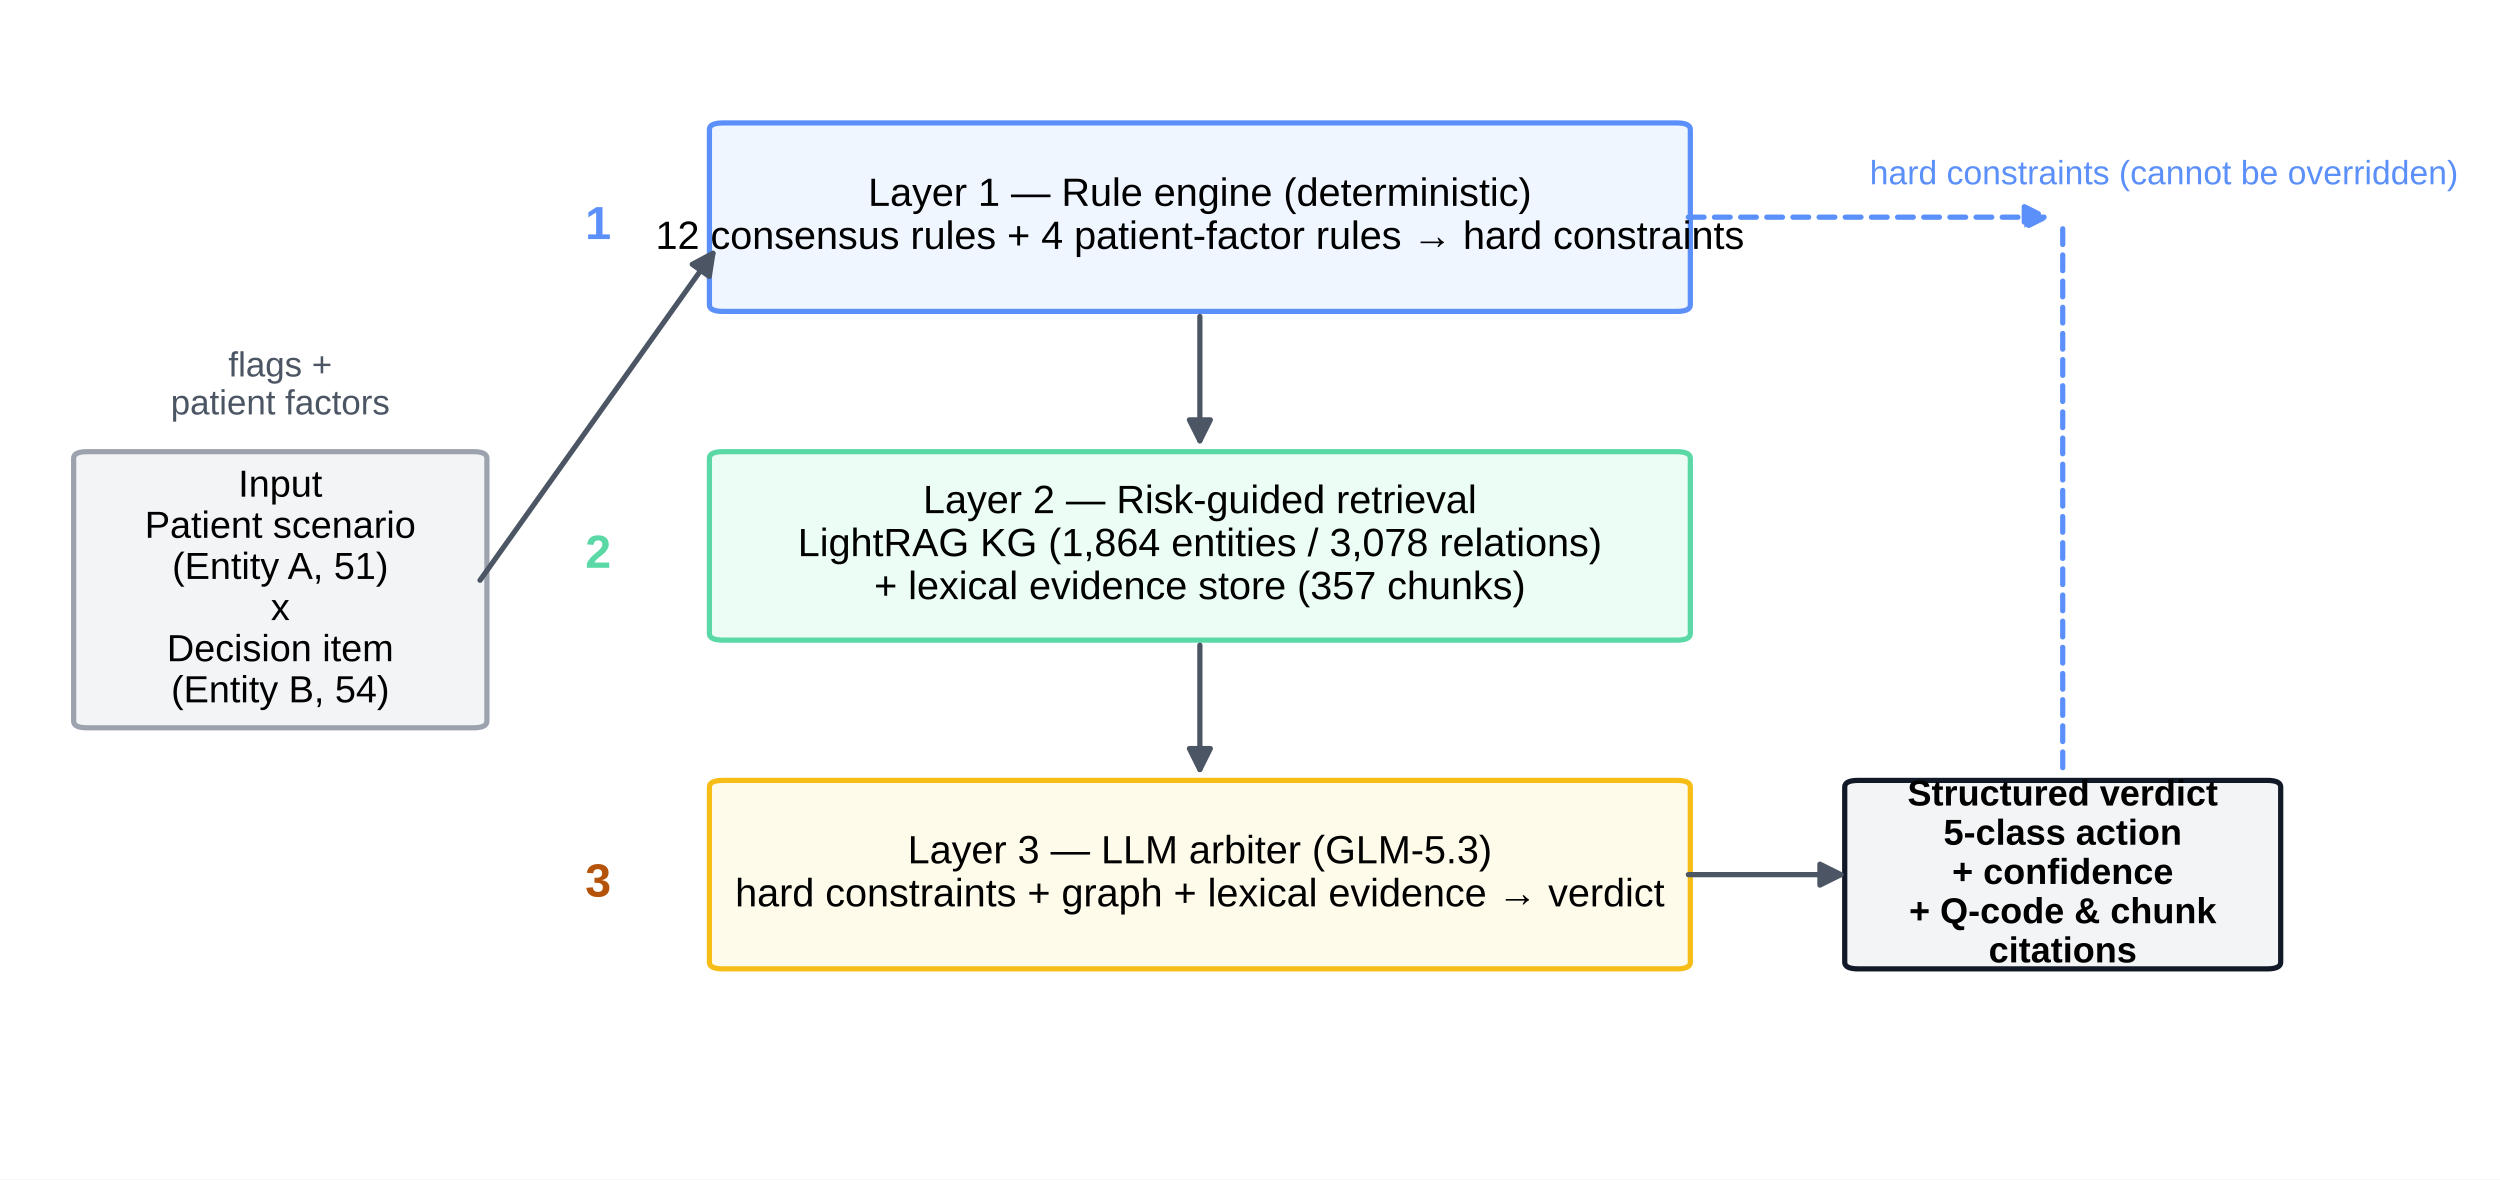
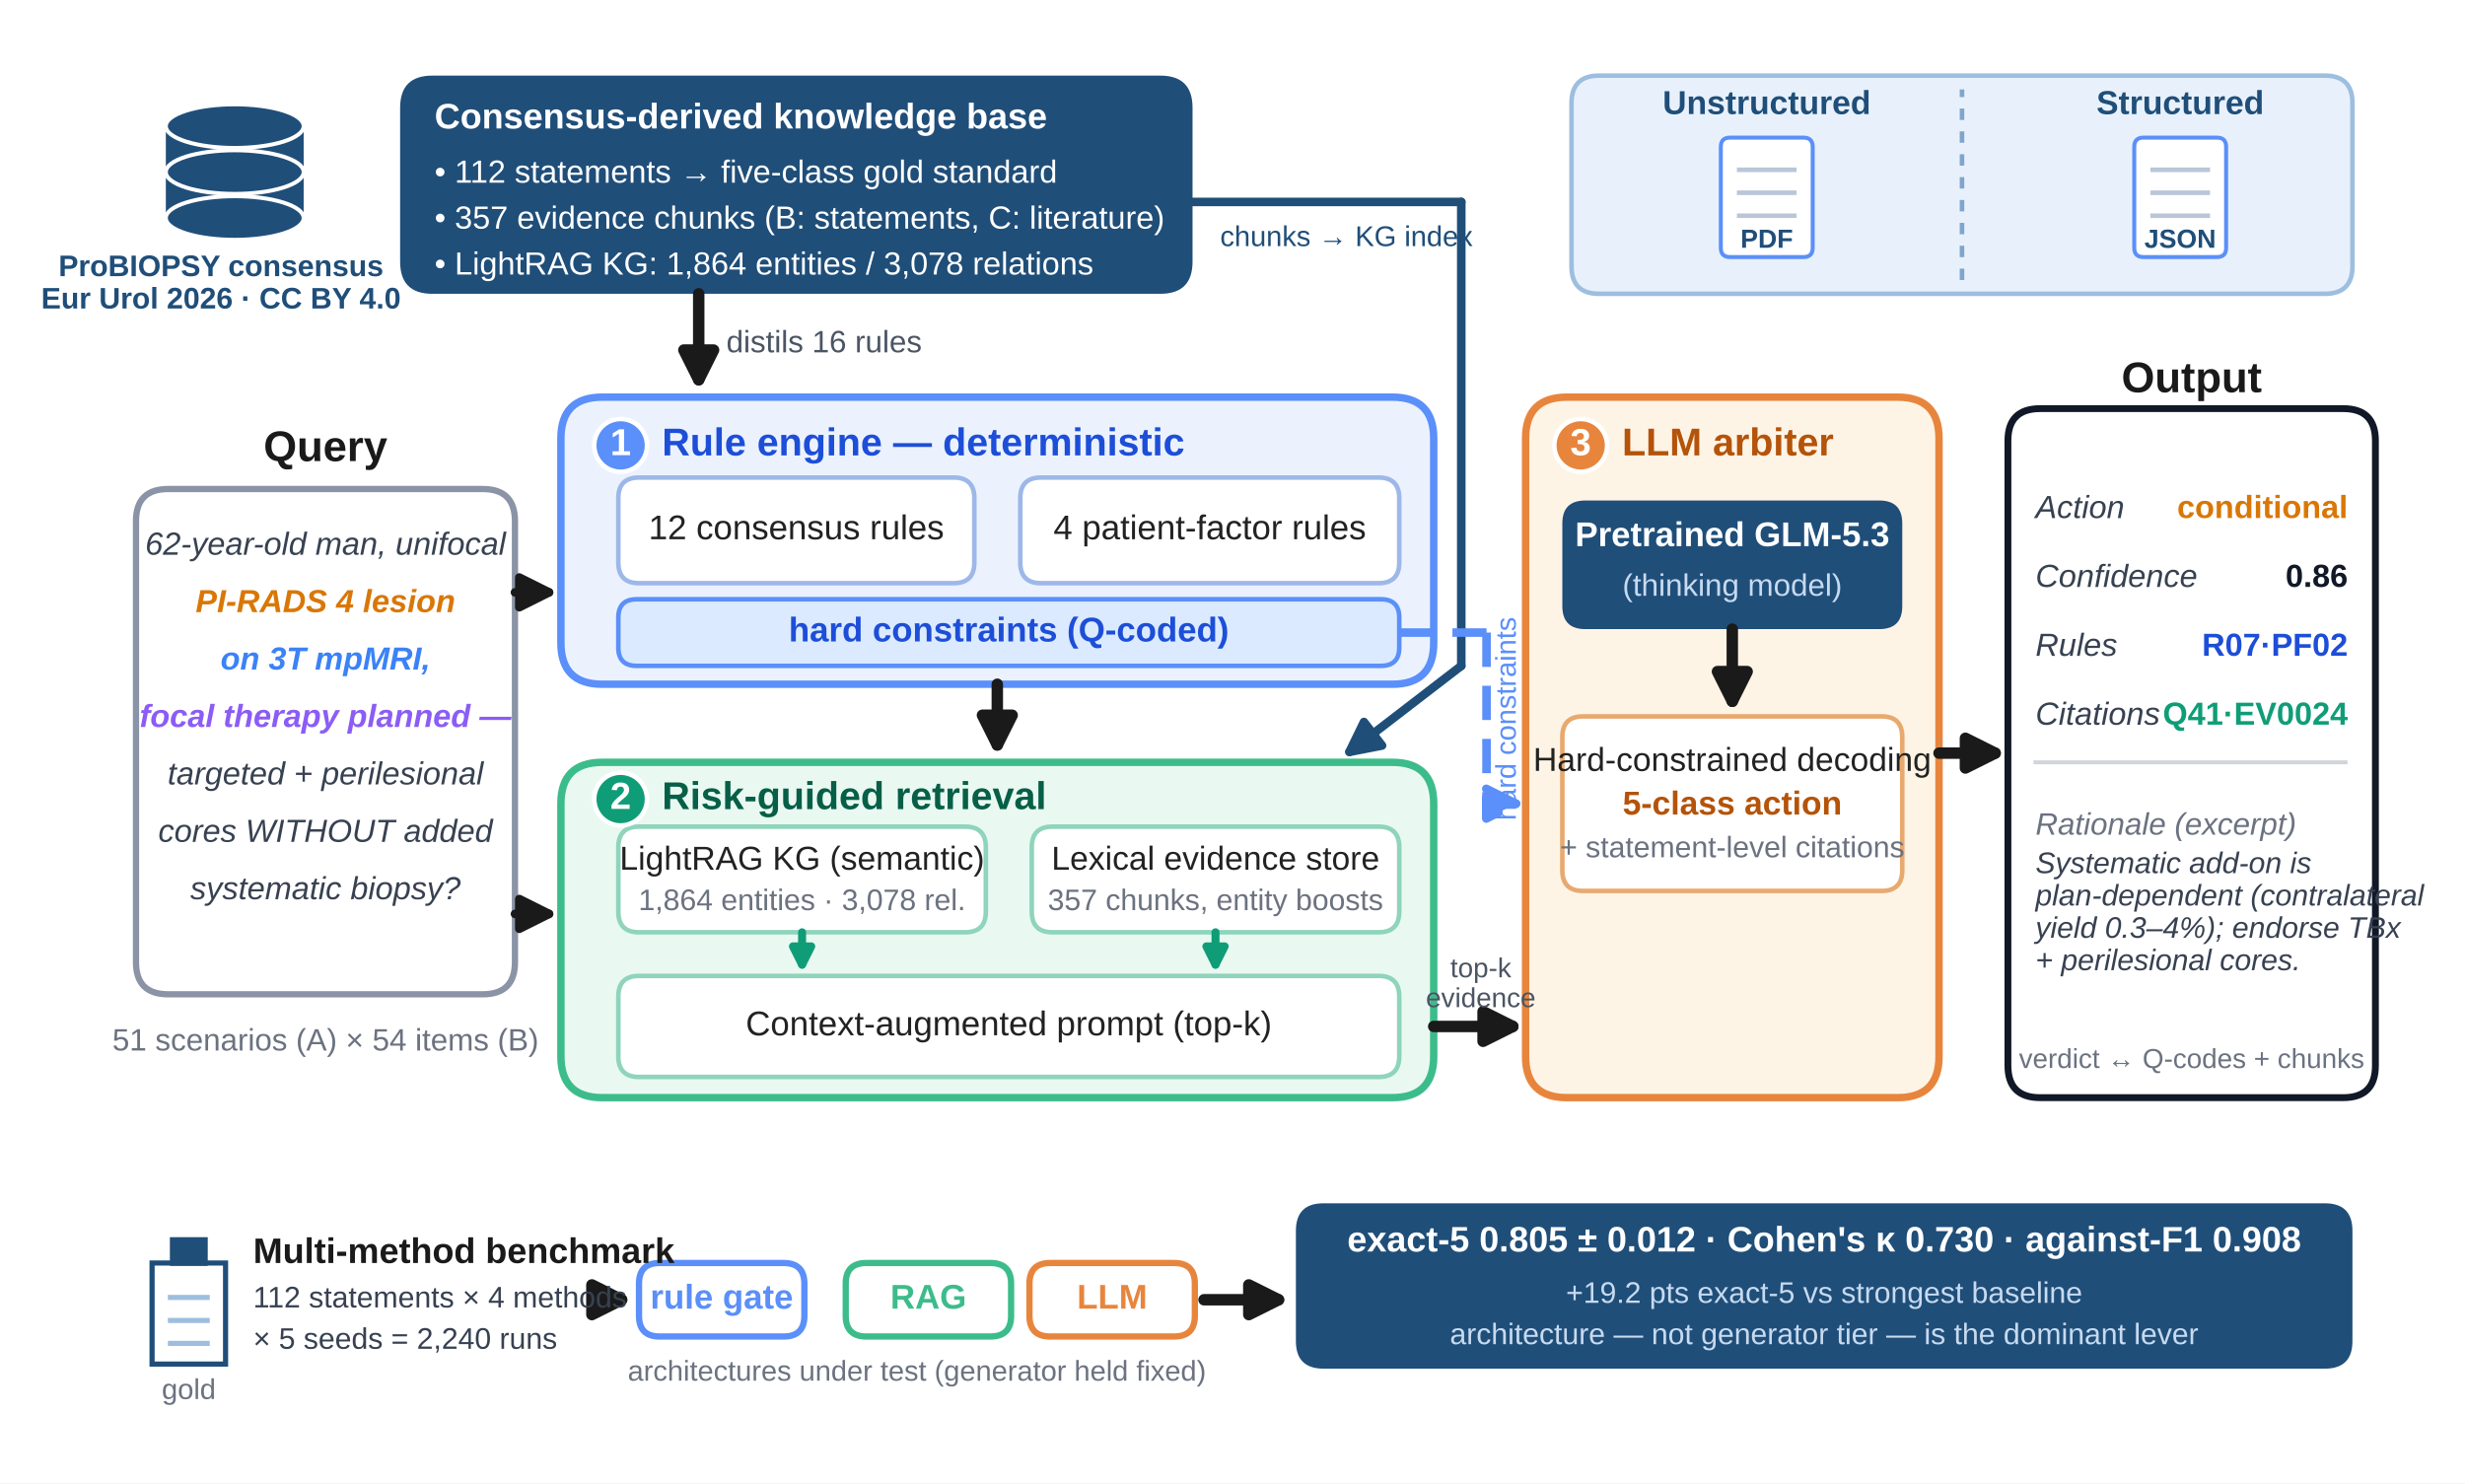
- <svg xmlns="http://www.w3.org/2000/svg" width="430.058pt" height="202.896pt" viewBox="0 0 430.058 202.896" version="1.1">
+ <svg xmlns="http://www.w3.org/2000/svg" width="431.171pt" height="259.445pt" viewBox="0 0 431.171 259.445" version="1.1">
  <defs>
    <style type="text/css">*{stroke-linejoin: round; stroke-linecap: butt}</style>
  </defs>
  <g id="figure_1">
    <g id="patch_1">
-       <path d="M 0 202.896  L 430.058 202.896  L 430.058 -0  L 0 -0  z " style="fill: #ffffff" />
+       <path d="M 0 259.445  L 431.171 259.445  L 431.171 0  L 0 0  z " style="fill: #ffffff" />
    </g>
    <g id="axes_1">
      <g id="patch_2">
-         <path d="M 15.012 125.198  L 81.414 125.198  Q 83.758 125.198 83.758 124.068  L 83.758 78.828  Q 83.758 77.698 81.414 77.698  L 15.012 77.698  Q 12.668 77.698 12.668 78.828  L 12.668 124.068  Q 12.668 125.198 15.012 125.198  z " clip-path="url(#p8569fc4036)" style="fill: #f3f4f6; stroke: #9ca3af; stroke-width: 0.9; stroke-linejoin: miter" />
+         <path d="M 75.613 51.388  L 202.971 51.388  Q 208.596 51.388 208.596 45.764  L 208.596 18.85  Q 208.596 13.226 202.971 13.226  L 75.613 13.226  Q 69.989 13.226 69.989 18.85  L 69.989 45.764  Q 69.989 51.388 75.613 51.388  z " clip-path="url(#p2364931e0d)" style="fill: #1f4e79" />
      </g>
      <g id="patch_3">
-         <path d="M 124.38 53.57  L 288.432 53.57  Q 290.776 53.57 290.776 52.439  L 290.776 22.28  Q 290.776 21.149 288.432 21.149  L 124.38 21.149  Q 122.036 21.149 122.036 22.28  L 122.036 52.439  Q 122.036 53.57 124.38 53.57  z " clip-path="url(#p8569fc4036)" style="fill: #eff6ff; stroke: #5b8ff9; stroke-width: 0.9; stroke-linejoin: miter" />
+         <path d="M 279.707 51.388  L 406.664 51.388  Q 411.485 51.388 411.485 46.568  L 411.485 18.046  Q 411.485 13.226 406.664 13.226  L 279.707 13.226  Q 274.886 13.226 274.886 18.046  L 274.886 46.568  Q 274.886 51.388 279.707 51.388  z " clip-path="url(#p2364931e0d)" style="fill: #e8f1fb; stroke: #9dbedf; stroke-width: 0.8; stroke-linejoin: miter" />
      </g>
      <g id="patch_4">
-         <path d="M 124.38 110.119  L 288.432 110.119  Q 290.776 110.119 290.776 108.988  L 290.776 78.828  Q 290.776 77.698 288.432 77.698  L 124.38 77.698  Q 122.036 77.698 122.036 78.828  L 122.036 108.988  Q 122.036 110.119 124.38 110.119  z " clip-path="url(#p8569fc4036)" style="fill: #ecfdf5; stroke: #5ad8a6; stroke-width: 0.9; stroke-linejoin: miter" />
+         <path d="M 29.411 173.911  L 84.452 173.911  Q 90.077 173.911 90.077 168.287  L 90.077 91.158  Q 90.077 85.534 84.452 85.534  L 29.411 85.534  Q 23.786 85.534 23.786 91.158  L 23.786 168.287  Q 23.786 173.911 29.411 173.911  z " clip-path="url(#p2364931e0d)" style="fill: #ffffff; stroke: #8a94a6; stroke-width: 1.1; stroke-linejoin: miter" />
      </g>
      <g id="patch_5">
-         <path d="M 124.38 166.668  L 288.432 166.668  Q 290.776 166.668 290.776 165.537  L 290.776 135.377  Q 290.776 134.246 288.432 134.246  L 124.38 134.246  Q 122.036 134.246 122.036 135.377  L 122.036 165.537  Q 122.036 166.668 124.38 166.668  z " clip-path="url(#p8569fc4036)" style="fill: #fffbeb; stroke: #f6bd16; stroke-width: 0.9; stroke-linejoin: miter" />
+         <path d="M 105.344 119.68  L 243.549 119.68  Q 250.781 119.68 250.781 112.449  L 250.781 76.696  Q 250.781 69.465 243.549 69.465  L 105.344 69.465  Q 98.112 69.465 98.112 76.696  L 98.112 112.449  Q 98.112 119.68 105.344 119.68  z " clip-path="url(#p2364931e0d)" style="fill: #ebf2fe; stroke: #5b8ff9; stroke-width: 1.3; stroke-linejoin: miter" />
      </g>
      <g id="patch_6">
-         <path d="M 319.68 166.668  L 389.988 166.668  Q 392.332 166.668 392.332 165.537  L 392.332 135.377  Q 392.332 134.246 389.988 134.246  L 319.68 134.246  Q 317.336 134.246 317.336 135.377  L 317.336 165.537  Q 317.336 166.668 319.68 166.668  z " clip-path="url(#p8569fc4036)" style="fill: #f3f4f6; stroke: #111827; stroke-width: 0.9; stroke-linejoin: miter" />
+         <path d="M 111.772 102.004  L 166.813 102.004  Q 170.429 102.004 170.429 98.389  L 170.429 87.141  Q 170.429 83.525 166.813 83.525  L 111.772 83.525  Q 108.156 83.525 108.156 87.141  L 108.156 98.389  Q 108.156 102.004 111.772 102.004  z " clip-path="url(#p2364931e0d)" style="fill: #ffffff; stroke: #9db8e8; stroke-width: 0.8; stroke-linejoin: miter" />
      </g>
      <g id="patch_7">
-         <path d="M 82.576 99.817  Q 102.897 71.288 122.635 43.579  " clip-path="url(#p8569fc4036)" style="fill: none; stroke: #4b5563; stroke-width: 0.9; stroke-linecap: round" />
-         <path d="M 119.081 45.467  L 122.635 43.579  L 122.013 47.555  z " clip-path="url(#p8569fc4036)" style="fill: #4b5563; stroke: #4b5563; stroke-width: 0.9; stroke-linecap: round" />
+         <path d="M 182.08 102.004  L 241.139 102.004  Q 244.754 102.004 244.754 98.389  L 244.754 87.141  Q 244.754 83.525 241.139 83.525  L 182.08 83.525  Q 178.464 83.525 178.464 87.141  L 178.464 98.389  Q 178.464 102.004 182.08 102.004  z " clip-path="url(#p2364931e0d)" style="fill: #ffffff; stroke: #9db8e8; stroke-width: 0.8; stroke-linejoin: miter" />
      </g>
      <g id="patch_8">
-         <path d="M 206.406 54.44  Q 206.406 65.635 206.406 75.825  " clip-path="url(#p8569fc4036)" style="fill: none; stroke: #4b5563; stroke-width: 0.9; stroke-linecap: round" />
-         <path d="M 208.206 72.225  L 206.406 75.825  L 204.606 72.225  z " clip-path="url(#p8569fc4036)" style="fill: #4b5563; stroke: #4b5563; stroke-width: 0.9; stroke-linecap: round" />
+         <path d="M 111.37 116.466  L 241.54 116.466  Q 244.754 116.466 244.754 113.252  L 244.754 108.03  Q 244.754 104.816 241.54 104.816  L 111.37 104.816  Q 108.156 104.816 108.156 108.03  L 108.156 113.252  Q 108.156 116.466 111.37 116.466  z " clip-path="url(#p2364931e0d)" style="fill: #dbeafe; stroke: #5b8ff9; stroke-width: 0.8; stroke-linejoin: miter" />
      </g>
      <g id="patch_9">
-         <path d="M 206.406 110.988  Q 206.406 122.184 206.406 132.373  " clip-path="url(#p8569fc4036)" style="fill: none; stroke: #4b5563; stroke-width: 0.9; stroke-linecap: round" />
-         <path d="M 208.206 128.773  L 206.406 132.373  L 204.606 128.773  z " clip-path="url(#p8569fc4036)" style="fill: #4b5563; stroke: #4b5563; stroke-width: 0.9; stroke-linecap: round" />
+         <path d="M 105.344 191.988  L 243.549 191.988  Q 250.781 191.988 250.781 184.757  L 250.781 140.569  Q 250.781 133.338 243.549 133.338  L 105.344 133.338  Q 98.112 133.338 98.112 140.569  L 98.112 184.757  Q 98.112 191.988 105.344 191.988  z " clip-path="url(#p2364931e0d)" style="fill: #e9f9f2; stroke: #3dbc8b; stroke-width: 1.3; stroke-linejoin: miter" />
      </g>
      <g id="patch_10">
-         <path d="M 290.435 150.457  Q 304.056 150.457 316.671 150.457  " clip-path="url(#p8569fc4036)" style="fill: none; stroke: #4b5563; stroke-width: 0.9; stroke-linecap: round" />
-         <path d="M 313.071 148.657  L 316.671 150.457  L 313.071 152.257  z " clip-path="url(#p8569fc4036)" style="fill: #4b5563; stroke: #4b5563; stroke-width: 0.9; stroke-linecap: round" />
+         <path d="M 111.772 163.065  L 168.822 163.065  Q 172.438 163.065 172.438 159.449  L 172.438 148.201  Q 172.438 144.586 168.822 144.586  L 111.772 144.586  Q 108.156 144.586 108.156 148.201  L 108.156 159.449  Q 108.156 163.065 111.772 163.065  z " clip-path="url(#p2364931e0d)" style="fill: #ffffff; stroke: #8fd4bc; stroke-width: 0.8; stroke-linejoin: miter" />
      </g>
      <g id="patch_11">
-         <path d="M 290.43 37.359  Q 321.632 37.359 351.827 37.359  " clip-path="url(#p8569fc4036)" style="fill: none; stroke-dasharray: 2.7,1.8; stroke-dashoffset: 0; stroke: #5b8ff9; stroke-width: 0.9; stroke-linecap: round" />
-         <path d="M 348.227 35.559  L 351.827 37.359  L 348.227 39.159  z " clip-path="url(#p8569fc4036)" style="fill: #5b8ff9; stroke-dasharray: 2.7,1.8; stroke-dashoffset: 0; stroke: #5b8ff9; stroke-width: 0.9; stroke-linecap: round" />
+         <path d="M 184.089 163.065  L 241.139 163.065  Q 244.754 163.065 244.754 159.449  L 244.754 148.201  Q 244.754 144.586 241.139 144.586  L 184.089 144.586  Q 180.473 144.586 180.473 148.201  L 180.473 159.449  Q 180.473 163.065 184.089 163.065  z " clip-path="url(#p2364931e0d)" style="fill: #ffffff; stroke: #8fd4bc; stroke-width: 0.8; stroke-linejoin: miter" />
      </g>
      <g id="patch_12">
-         <path d="M 354.834 39.361  Q 354.834 86.368 354.834 133.376  " clip-path="url(#p8569fc4036)" style="fill: none; stroke-dasharray: 2.7,1.8; stroke-dashoffset: 0; stroke: #5b8ff9; stroke-width: 0.9; stroke-linecap: round" />
+         <path d="M 111.772 188.372  L 241.139 188.372  Q 244.754 188.372 244.754 184.757  L 244.754 174.313  Q 244.754 170.697 241.139 170.697  L 111.772 170.697  Q 108.156 170.697 108.156 174.313  L 108.156 184.757  Q 108.156 188.372 111.772 188.372  z " clip-path="url(#p2364931e0d)" style="fill: #ffffff; stroke: #8fd4bc; stroke-width: 0.8; stroke-linejoin: miter" />
+       </g>
+       <g id="patch_13">
+         <path d="M 274.083 191.988  L 331.936 191.988  Q 339.168 191.988 339.168 184.757  L 339.168 76.696  Q 339.168 69.465 331.936 69.465  L 274.083 69.465  Q 266.851 69.465 266.851 76.696  L 266.851 184.757  Q 266.851 191.988 274.083 191.988  z " clip-path="url(#p2364931e0d)" style="fill: #fef4e6; stroke: #e8853d; stroke-width: 1.3; stroke-linejoin: miter" />
+       </g>
+       <g id="patch_14">
+         <path d="M 277.297 110.038  L 328.722 110.038  Q 332.74 110.038 332.74 106.021  L 332.74 91.56  Q 332.74 87.543 328.722 87.543  L 277.297 87.543  Q 273.279 87.543 273.279 91.56  L 273.279 106.021  Q 273.279 110.038 277.297 110.038  z " clip-path="url(#p2364931e0d)" style="fill: #1f4e79" />
+       </g>
+       <g id="patch_15">
+         <path d="M 276.895 155.834  L 329.124 155.834  Q 332.74 155.834 332.74 152.218  L 332.74 128.919  Q 332.74 125.304 329.124 125.304  L 276.895 125.304  Q 273.279 125.304 273.279 128.919  L 273.279 152.218  Q 273.279 155.834 276.895 155.834  z " clip-path="url(#p2364931e0d)" style="fill: #ffffff; stroke: #e8a96f; stroke-width: 0.8; stroke-linejoin: miter" />
+       </g>
+       <g id="patch_16">
+         <path d="M 356.845 191.988  L 409.878 191.988  Q 415.502 191.988 415.502 186.364  L 415.502 77.098  Q 415.502 71.474 409.878 71.474  L 356.845 71.474  Q 351.221 71.474 351.221 77.098  L 351.221 186.364  Q 351.221 191.988 356.845 191.988  z " clip-path="url(#p2364931e0d)" style="fill: #ffffff; stroke: #111827; stroke-width: 1.2; stroke-linejoin: miter" />
+       </g>
+       <g id="patch_17">
+         <path d="M 115.388 233.766  L 137.083 233.766  Q 140.699 233.766 140.699 230.151  L 140.699 224.527  Q 140.699 220.911 137.083 220.911  L 115.388 220.911  Q 111.772 220.911 111.772 224.527  L 111.772 230.151  Q 111.772 233.766 115.388 233.766  z " clip-path="url(#p2364931e0d)" style="fill: #ffffff; stroke: #5b8ff9; stroke-width: 1.1; stroke-linejoin: miter" />
+       </g>
+       <g id="patch_18">
+         <path d="M 151.546 233.766  L 173.241 233.766  Q 176.857 233.766 176.857 230.151  L 176.857 224.527  Q 176.857 220.911 173.241 220.911  L 151.546 220.911  Q 147.93 220.911 147.93 224.527  L 147.93 230.151  Q 147.93 233.766 151.546 233.766  z " clip-path="url(#p2364931e0d)" style="fill: #ffffff; stroke: #3dbc8b; stroke-width: 1.1; stroke-linejoin: miter" />
+       </g>
+       <g id="patch_19">
+         <path d="M 183.687 233.766  L 205.382 233.766  Q 208.998 233.766 208.998 230.151  L 208.998 224.527  Q 208.998 220.911 205.382 220.911  L 183.687 220.911  Q 180.071 220.911 180.071 224.527  L 180.071 230.151  Q 180.071 233.766 183.687 233.766  z " clip-path="url(#p2364931e0d)" style="fill: #ffffff; stroke: #e8853d; stroke-width: 1.1; stroke-linejoin: miter" />
+       </g>
+       <g id="patch_20">
+         <path d="M 231.496 239.39  L 406.664 239.39  Q 411.485 239.39 411.485 234.569  L 411.485 215.287  Q 411.485 210.467 406.664 210.467  L 231.496 210.467  Q 226.675 210.467 226.675 215.287  L 226.675 234.569  Q 226.675 239.39 231.496 239.39  z " clip-path="url(#p2364931e0d)" style="fill: #1f4e79" />
+       </g>
+       <g id="patch_21">
+         <path d="M 29.009 38.132  L 53.115 38.132  L 53.115 22.063  L 29.009 22.063  z " clip-path="url(#p2364931e0d)" style="fill: #1f4e79" />
+       </g>
+       <g id="patch_22">
+         <path d="M 122.218 51.388  Q 122.218 60.025 122.218 66.426  " clip-path="url(#p2364931e0d)" style="fill: none; stroke: #1a1a1a; stroke-width: 2; stroke-linecap: round" />
+         <path d="M 124.818 61.226  L 122.218 66.426  L 119.618 61.226  z " clip-path="url(#p2364931e0d)" style="fill: #1a1a1a; stroke: #1a1a1a; stroke-width: 2; stroke-linecap: round" />
+       </g>
+       <g id="line2d_1">
+         <path d="M 208.596 35.32  L 255.602 35.32  " clip-path="url(#p2364931e0d)" style="fill: none; stroke: #1f4e79; stroke-width: 1.5; stroke-linecap: round" />
+       </g>
+       <g id="line2d_2">
+         <path d="M 255.602 35.32  L 255.602 116.466  " clip-path="url(#p2364931e0d)" style="fill: none; stroke: #1f4e79; stroke-width: 1.5; stroke-linecap: round" />
+       </g>
+       <g id="patch_23">
+         <path d="M 255.602 116.466  Q 245.156 124.5 236.04 131.512  " clip-path="url(#p2364931e0d)" style="fill: none; stroke: #1f4e79; stroke-width: 1.5; stroke-linecap: round" />
+         <path d="M 241.747 130.403  L 236.04 131.512  L 238.576 126.281  z " clip-path="url(#p2364931e0d)" style="fill: #1f4e79; stroke: #1f4e79; stroke-width: 1.5; stroke-linecap: round" />
+       </g>
+       <g id="patch_24">
+         <path d="M 90.077 103.611  Q 93.893 103.611 96.033 103.611  " clip-path="url(#p2364931e0d)" style="fill: none; stroke: #1a1a1a; stroke-width: 1.5; stroke-linecap: round" />
+         <path d="M 90.833 101.011  L 96.033 103.611  L 90.833 106.211  z " clip-path="url(#p2364931e0d)" style="fill: #1a1a1a; stroke: #1a1a1a; stroke-width: 1.5; stroke-linecap: round" />
+       </g>
+       <g id="patch_25">
+         <path d="M 90.077 159.851  Q 93.893 159.851 96.033 159.851  " clip-path="url(#p2364931e0d)" style="fill: none; stroke: #1a1a1a; stroke-width: 1.5; stroke-linecap: round" />
+         <path d="M 90.833 157.251  L 96.033 159.851  L 90.833 162.451  z " clip-path="url(#p2364931e0d)" style="fill: #1a1a1a; stroke: #1a1a1a; stroke-width: 1.5; stroke-linecap: round" />
+       </g>
+       <g id="patch_26">
+         <path d="M 140.297 163.065  Q 140.297 166.68 140.297 168.73  " clip-path="url(#p2364931e0d)" style="fill: none; stroke: #0f9d77; stroke-width: 1.4; stroke-linecap: round" />
+         <path d="M 141.897 165.53  L 140.297 168.73  L 138.697 165.53  z " clip-path="url(#p2364931e0d)" style="fill: #0f9d77; stroke: #0f9d77; stroke-width: 1.4; stroke-linecap: round" />
+       </g>
+       <g id="patch_27">
+         <path d="M 212.614 163.065  Q 212.614 166.68 212.614 168.73  " clip-path="url(#p2364931e0d)" style="fill: none; stroke: #0f9d77; stroke-width: 1.4; stroke-linecap: round" />
+         <path d="M 214.214 165.53  L 212.614 168.73  L 211.014 165.53  z " clip-path="url(#p2364931e0d)" style="fill: #0f9d77; stroke: #0f9d77; stroke-width: 1.4; stroke-linecap: round" />
+       </g>
+       <g id="patch_28">
+         <path d="M 303.01 110.038  Q 303.01 117.47 303.01 122.666  " clip-path="url(#p2364931e0d)" style="fill: none; stroke: #1a1a1a; stroke-width: 2; stroke-linecap: round" />
+         <path d="M 305.61 117.466  L 303.01 122.666  L 300.41 117.466  z " clip-path="url(#p2364931e0d)" style="fill: #1a1a1a; stroke: #1a1a1a; stroke-width: 2; stroke-linecap: round" />
+       </g>
+       <g id="patch_29">
+         <path d="M 174.446 119.68  Q 174.446 126.107 174.446 130.298  " clip-path="url(#p2364931e0d)" style="fill: none; stroke: #1a1a1a; stroke-width: 2; stroke-linecap: round" />
+         <path d="M 177.046 125.098  L 174.446 130.298  L 171.846 125.098  z " clip-path="url(#p2364931e0d)" style="fill: #1a1a1a; stroke: #1a1a1a; stroke-width: 2; stroke-linecap: round" />
+       </g>
+       <g id="patch_30">
+         <path d="M 250.781 179.535  Q 258.816 179.535 264.615 179.535  " clip-path="url(#p2364931e0d)" style="fill: none; stroke: #1a1a1a; stroke-width: 2; stroke-linecap: round" />
+         <path d="M 259.415 176.935  L 264.615 179.535  L 259.415 182.135  z " clip-path="url(#p2364931e0d)" style="fill: #1a1a1a; stroke: #1a1a1a; stroke-width: 2; stroke-linecap: round" />
+       </g>
+       <g id="line2d_3">
+         <path d="M 244.754 110.641  L 260.021 110.641  " clip-path="url(#p2364931e0d)" style="fill: none; stroke-dasharray: 6,3.3; stroke-dashoffset: 0; stroke: #5b8ff9; stroke-width: 1.5" />
+       </g>
+       <g id="line2d_4">
+         <path d="M 260.021 110.641  L 260.021 140.569  " clip-path="url(#p2364931e0d)" style="fill: none; stroke-dasharray: 6,3.3; stroke-dashoffset: 0; stroke: #5b8ff9; stroke-width: 1.5" />
+       </g>
+       <g id="patch_31">
+         <path d="M 260.021 140.569  Q 263.436 140.569 265.174 140.569  " clip-path="url(#p2364931e0d)" style="fill: none; stroke-dasharray: 6,3.3; stroke-dashoffset: 0; stroke: #5b8ff9; stroke-width: 1.5; stroke-linecap: round" />
+         <path d="M 259.974 137.969  L 265.174 140.569  L 259.974 143.169  z " clip-path="url(#p2364931e0d)" style="fill: #5b8ff9; stroke-dasharray: 6,3.3; stroke-dashoffset: 0; stroke: #5b8ff9; stroke-width: 1.5; stroke-linecap: round" />
+       </g>
+       <g id="patch_32">
+         <path d="M 339.168 131.731  Q 345.194 131.731 348.985 131.731  " clip-path="url(#p2364931e0d)" style="fill: none; stroke: #1a1a1a; stroke-width: 2; stroke-linecap: round" />
+         <path d="M 343.785 129.131  L 348.985 131.731  L 343.785 134.331  z " clip-path="url(#p2364931e0d)" style="fill: #1a1a1a; stroke: #1a1a1a; stroke-width: 2; stroke-linecap: round" />
+       </g>
+       <g id="patch_33">
+         <path d="M 106.147 227.339  Q 108.558 227.339 108.732 227.339  " clip-path="url(#p2364931e0d)" style="fill: none; stroke: #1a1a1a; stroke-width: 2; stroke-linecap: round" />
+         <path d="M 103.532 224.739  L 108.732 227.339  L 103.532 229.939  z " clip-path="url(#p2364931e0d)" style="fill: #1a1a1a; stroke: #1a1a1a; stroke-width: 2; stroke-linecap: round" />
+       </g>
+       <g id="patch_34">
+         <path d="M 210.605 227.339  Q 218.238 227.339 223.636 227.339  " clip-path="url(#p2364931e0d)" style="fill: none; stroke: #1a1a1a; stroke-width: 2; stroke-linecap: round" />
+         <path d="M 218.436 224.739  L 223.636 227.339  L 218.436 229.939  z " clip-path="url(#p2364931e0d)" style="fill: #1a1a1a; stroke: #1a1a1a; stroke-width: 2; stroke-linecap: round" />
+       </g>
+       <g id="patch_35">
+         <path d="M 41.062 25.88  C 44.258 25.88 47.324 25.478 49.585 24.762  C 51.845 24.046 53.115 23.075 53.115 22.063  C 53.115 21.051 51.845 20.081 49.585 19.365  C 47.324 18.649 44.258 18.247 41.062 18.247  C 37.866 18.247 34.8 18.649 32.539 19.365  C 30.279 20.081 29.009 21.051 29.009 22.063  C 29.009 23.075 30.279 24.046 32.539 24.762  C 34.8 25.478 37.866 25.88 41.062 25.88  z " clip-path="url(#p2364931e0d)" style="fill: #1f4e79; stroke: #ffffff; stroke-width: 0.7; stroke-linejoin: miter" />
+       </g>
+       <g id="patch_36">
+         <path d="M 41.062 33.914  C 44.258 33.914 47.324 33.512 49.585 32.796  C 51.845 32.08 53.115 31.11 53.115 30.098  C 53.115 29.086 51.845 28.115 49.585 27.399  C 47.324 26.683 44.258 26.281 41.062 26.281  C 37.866 26.281 34.8 26.683 32.539 27.399  C 30.279 28.115 29.009 29.086 29.009 30.098  C 29.009 31.11 30.279 32.08 32.539 32.796  C 34.8 33.512 37.866 33.914 41.062 33.914  z " clip-path="url(#p2364931e0d)" style="fill: #1f4e79; stroke: #ffffff; stroke-width: 0.7; stroke-linejoin: miter" />
+       </g>
+       <g id="patch_37">
+         <path d="M 41.062 41.948  C 44.258 41.948 47.324 41.546 49.585 40.83  C 51.845 40.115 53.115 39.144 53.115 38.132  C 53.115 37.12 51.845 36.149 49.585 35.433  C 47.324 34.718 44.258 34.316 41.062 34.316  C 37.866 34.316 34.8 34.718 32.539 35.433  C 30.279 36.149 29.009 37.12 29.009 38.132  C 29.009 39.144 30.279 40.115 32.539 40.83  C 34.8 41.546 37.866 41.948 41.062 41.948  z " clip-path="url(#p2364931e0d)" style="fill: #1f4e79; stroke: #ffffff; stroke-width: 0.7; stroke-linejoin: miter" />
      </g>
      <g id="text_1">
-         <text style="font-size: 6.5px; font-family: 'Arial'" transform="translate(40.9853 85.44384)">Input</text>
-         <text style="font-size: 6.5px; font-family: 'Arial'" transform="translate(24.90898 92.51831)">Patient scenario</text>
-         <text style="font-size: 6.5px; font-family: 'Arial'" transform="translate(29.60878 99.59277)">(Entity A, 51)</text>
-         <text style="font-size: 6.5px; font-family: 'Arial'" transform="translate(46.588 106.6674)">x</text>
-         <text style="font-size: 6.5px; font-family: 'Arial'" transform="translate(28.70741 113.7418)">Decision item</text>
-         <text style="font-size: 6.5px; font-family: 'Arial'" transform="translate(29.42952 120.8163)">(Entity B, 54)</text>
+         <text style="font-weight: 700; font-size: 5.2px; font-family: 'Arial'; fill: #1f4e79" transform="translate(10.2355 48.29747)">ProBIOPSY consensus</text>
+         <text style="font-weight: 700; font-size: 5.2px; font-family: 'Arial'; fill: #1f4e79" transform="translate(7.2 53.95704)">Eur Urol 2026 · CC BY 4.0</text>
      </g>
      <g id="text_2">
-         <text style="font-size: 6px; font-family: 'Arial'; fill: #4b5563" transform="translate(39.29081 64.75825)">flags +</text>
-         <text style="font-size: 6px; font-family: 'Arial'; fill: #4b5563" transform="translate(29.37066 71.28864)">patient factors</text>
+         <text style="font-weight: 700; font-size: 6.2px; font-family: 'Arial'; text-anchor: start; fill: #ffffff" x="76.015" y="22.463" transform="rotate(-0 76.01515 22.46267)">Consensus-derived knowledge base</text>
      </g>
      <g id="text_3">
-         <text style="font-size: 6.8px; font-family: 'Arial'" transform="translate(149.3402 35.41857)">Layer 1 — Rule engine (deterministic)</text>
-         <text style="font-size: 6.8px; font-family: 'Arial'" transform="translate(112.7695 42.81968)">12 consensus rules + 4 patient-factor rules → hard constraints</text>
+         <text style="font-size: 5.6px; font-family: 'Arial'; text-anchor: start; fill: #ffffff" x="76.015" y="31.949" transform="rotate(-0 76.01515 31.94851)">• 112 statements → five-class gold standard</text>
      </g>
      <g id="text_4">
-         <text style="font-size: 6.8px; font-family: 'Arial'" transform="translate(158.789 88.26675)">Layer 2 — Risk-guided retrieval</text>
-         <text style="font-size: 6.8px; font-family: 'Arial'" transform="translate(137.2399 95.66786)">LightRAG KG (1,864 entities / 3,078 relations)</text>
-         <text style="font-size: 6.8px; font-family: 'Arial'" transform="translate(150.374 103.069)">+ lexical evidence store (357 chunks)</text>
+         <text style="font-size: 5.6px; font-family: 'Arial'; text-anchor: start; fill: #ffffff" x="76.015" y="39.983" transform="rotate(-0 76.01515 39.98276)">• 357 evidence chunks (B: statements, C: literature)</text>
      </g>
      <g id="text_5">
-         <text style="font-size: 6.8px; font-family: 'Arial'" transform="translate(156.1487 148.5161)">Layer 3 — LLM arbiter (GLM-5.3)</text>
-         <text style="font-size: 6.8px; font-family: 'Arial'" transform="translate(126.4688 155.9172)">hard constraints + graph + lexical evidence → verdict</text>
+         <text style="font-size: 5.6px; font-family: 'Arial'; text-anchor: start; fill: #ffffff" x="76.015" y="48.017" transform="rotate(-0 76.01515 48.01702)">• LightRAG KG: 1,864 entities / 3,078 relations</text>
+       </g>
+       <g id="line2d_5">
+         <path d="M 343.186 48.978  L 343.186 15.636  " clip-path="url(#p2364931e0d)" style="fill: none; stroke-dasharray: 2,2; stroke-dashoffset: 0; stroke: #7fa6cc; stroke-width: 0.8" />
      </g>
      <g id="text_6">
-         <text style="font-weight: 700; font-size: 6.2px; font-family: 'Arial'" transform="translate(328.1343 138.5656)">Structured verdict</text>
-         <text style="font-weight: 700; font-size: 6.2px; font-family: 'Arial'" transform="translate(334.3319 145.3135)">5-class action</text>
-         <text style="font-weight: 700; font-size: 6.2px; font-family: 'Arial'" transform="translate(335.7995 152.0615)">+ confidence</text>
-         <text style="font-weight: 700; font-size: 6.2px; font-family: 'Arial'" transform="translate(328.3949 158.8094)">+ Q-code &amp; chunk</text>
-         <text style="font-weight: 700; font-size: 6.2px; font-family: 'Arial'" transform="translate(342.0886 165.5574)">citations</text>
+         <text style="font-weight: 700; font-size: 5.8px; font-family: 'Arial'; text-anchor: middle; fill: #1f4e79" x="309.036" y="19.949" transform="rotate(-0 309.0359 19.94893)">Unstructured</text>
+       </g>
+       <g id="patch_38">
+         <path d="M 302.608 44.961  L 315.464 44.961  Q 317.071 44.961 317.071 43.354  L 317.071 25.679  Q 317.071 24.072 315.464 24.072  L 302.608 24.072  Q 301.001 24.072 301.001 25.679  L 301.001 43.354  Q 301.001 44.961 302.608 44.961  z " clip-path="url(#p2364931e0d)" style="fill: #ffffff; stroke: #5b8ff9; stroke-width: 0.7; stroke-linejoin: miter" />
      </g>
      <g id="text_7">
-         <text style="font-size: 5.8px; font-family: 'Arial'; text-anchor: start; fill: #5b8ff9" x="321.633" y="31.704" transform="rotate(-0 321.633 31.70448)">hard constraints (cannot be overridden)</text>
+         <text style="font-weight: 700; font-size: 5.8px; font-family: 'Arial'; text-anchor: middle; fill: #1f4e79" x="381.353" y="19.949" transform="rotate(-0 381.3527 19.94893)">Structured</text>
+       </g>
+       <g id="patch_39">
+         <path d="M 374.925 44.961  L 387.781 44.961  Q 389.388 44.961 389.388 43.354  L 389.388 25.679  Q 389.388 24.072 387.781 24.072  L 374.925 24.072  Q 373.318 24.072 373.318 25.679  L 373.318 43.354  Q 373.318 44.961 374.925 44.961  z " clip-path="url(#p2364931e0d)" style="fill: #ffffff; stroke: #5b8ff9; stroke-width: 0.7; stroke-linejoin: miter" />
      </g>
      <g id="text_8">
-         <text style="font-weight: 700; font-size: 8px; font-family: 'Arial'; text-anchor: middle; fill: #5b8ff9" x="102.897" y="41.129" transform="rotate(-0 102.897 41.12928)">1</text>
+         <text style="font-size: 5.4px; font-family: 'Arial'; text-anchor: start; fill: #4b5563" x="127.039" y="61.624" transform="rotate(-0 127.0387 61.62355)">distils 16 rules</text>
      </g>
      <g id="text_9">
-         <text style="font-weight: 700; font-size: 8px; font-family: 'Arial'; text-anchor: middle; fill: #5ad8a6" x="102.897" y="97.678" transform="rotate(-0 102.897 97.67808)">2</text>
+         <text style="font-size: 5px; font-family: 'Arial'; text-anchor: middle; fill: #1f4e79" x="235.514" y="43.041" transform="rotate(-0 235.5139 43.04125)">chunks → KG index</text>
      </g>
      <g id="text_10">
-         <text style="font-weight: 700; font-size: 8px; font-family: 'Arial'; text-anchor: middle; fill: #b45309" x="102.897" y="154.227" transform="rotate(-0 102.897 154.2269)">3</text>
+         <text style="font-weight: 700; font-size: 7.5px; font-family: 'Arial'; text-anchor: middle; fill: #1a1a1a" x="56.932" y="80.646" transform="rotate(-0 56.93155 80.64572)">Query</text>
+       </g>
+       <g id="text_11">
+         <text style="font-style: italic; font-size: 5.6px; font-family: 'Arial'; text-anchor: middle; fill: #374151" x="56.932" y="97.026" transform="rotate(-0 56.93155 97.02598)">62-year-old man, unifocal</text>
+       </g>
+       <g id="text_12">
+         <text style="font-style: italic; font-weight: 700; font-size: 5.6px; font-family: 'Arial'; text-anchor: middle; fill: #d97706" x="56.932" y="107.069" transform="rotate(-0 56.93155 107.0689)">PI-RADS 4 lesion</text>
+       </g>
+       <g id="text_13">
+         <text style="font-style: italic; font-weight: 700; font-size: 5.6px; font-family: 'Arial'; text-anchor: middle; fill: #3b82f6" x="56.932" y="117.112" transform="rotate(-0 56.93155 117.1117)">on 3T mpMRI,</text>
+       </g>
+       <g id="text_14">
+         <text style="font-style: italic; font-weight: 700; font-size: 5.6px; font-family: 'Arial'; text-anchor: middle; fill: #8b5cf6" x="56.932" y="127.154" transform="rotate(-0 56.93155 127.1544)">focal therapy planned —</text>
+       </g>
+       <g id="text_15">
+         <text style="font-style: italic; font-size: 5.6px; font-family: 'Arial'; text-anchor: middle; fill: #374151" x="56.932" y="137.206" transform="rotate(-0 56.93155 137.2055)">targeted + perilesional</text>
+       </g>
+       <g id="text_16">
+         <text style="font-style: italic; font-size: 5.6px; font-family: 'Arial'; text-anchor: middle; fill: #374151" x="56.932" y="147.248" transform="rotate(-0 56.93155 147.2483)">cores WITHOUT added</text>
+       </g>
+       <g id="text_17">
+         <text style="font-style: italic; font-size: 5.6px; font-family: 'Arial'; text-anchor: middle; fill: #374151" x="56.932" y="157.283" transform="rotate(-0 56.93155 157.2829)">systematic biopsy?</text>
+       </g>
+       <g id="text_18">
+         <text style="font-size: 5.4px; font-family: 'Arial'; text-anchor: middle; fill: #6b7280" x="56.932" y="183.744" transform="rotate(-0 56.93155 183.7442)">51 scenarios (A) × 54 items (B)</text>
+       </g>
+       <g id="text_19">
+         <text style="font-weight: 700; font-size: 6.8px; font-family: 'Arial'; text-anchor: start; fill: #1d4ed8" x="115.789" y="79.661" transform="rotate(-0 115.7894 79.66115)">Rule engine — deterministic</text>
+       </g>
+       <g id="text_20">
+         <text style="font-size: 6px; font-family: 'Arial'; text-anchor: middle; fill: #222222" x="139.292" y="94.318" transform="rotate(-0 139.2923 94.31756)">12 consensus rules</text>
+       </g>
+       <g id="text_21">
+         <text style="font-size: 6px; font-family: 'Arial'; text-anchor: middle; fill: #222222" x="211.609" y="94.318" transform="rotate(-0 211.6091 94.31756)">4 patient-factor rules</text>
+       </g>
+       <g id="text_22">
+         <text style="font-weight: 700; font-size: 6px; font-family: 'Arial'; text-anchor: middle; fill: #1d4ed8" x="176.455" y="112.194" transform="rotate(-0 176.4551 112.1937)">hard constraints (Q-coded)</text>
+       </g>
+       <g id="text_23">
+         <text style="font-weight: 700; font-size: 6.8px; font-family: 'Arial'; text-anchor: start; fill: #065f46" x="115.789" y="141.525" transform="rotate(-0 115.7894 141.5249)">Risk-guided retrieval</text>
+       </g>
+       <g id="text_24">
+         <text style="font-size: 5.8px; font-family: 'Arial'; text-anchor: middle; fill: #222222" x="140.297" y="152.112" transform="rotate(-0 140.2967 152.1124)">LightRAG KG (semantic)</text>
+       </g>
+       <g id="text_25">
+         <text style="font-size: 5.2px; font-family: 'Arial'; text-anchor: middle; fill: #6b7280" x="140.297" y="159.188" transform="rotate(-0 140.2967 159.188)">1,864 entities · 3,078 rel.</text>
+       </g>
+       <g id="text_26">
+         <text style="font-size: 5.8px; font-family: 'Arial'; text-anchor: middle; fill: #222222" x="212.614" y="152.112" transform="rotate(-0 212.6135 152.1124)">Lexical evidence store</text>
+       </g>
+       <g id="text_27">
+         <text style="font-size: 5.2px; font-family: 'Arial'; text-anchor: middle; fill: #6b7280" x="212.614" y="159.188" transform="rotate(-0 212.6135 159.1879)">357 chunks, entity boosts</text>
+       </g>
+       <g id="text_28">
+         <text style="font-size: 6px; font-family: 'Arial'; text-anchor: middle; fill: #222222" x="176.455" y="181.087" transform="rotate(-0 176.4551 181.0875)">Context-augmented prompt (top-k)</text>
+       </g>
+       <g id="text_29">
+         <text style="font-weight: 700; font-size: 6.8px; font-family: 'Arial'; text-anchor: start; fill: #b45309" x="283.725" y="79.661" transform="rotate(-0 283.7251 79.66122)">LLM arbiter</text>
+       </g>
+       <g id="text_30">
+         <text style="font-weight: 700; font-size: 6px; font-family: 'Arial'; text-anchor: middle; fill: #ffffff" x="303.01" y="95.523" transform="rotate(-0 303.0095 95.5227)">Pretrained GLM-5.3</text>
+       </g>
+       <g id="text_31">
+         <text style="font-size: 5.4px; font-family: 'Arial'; text-anchor: middle; fill: #c7daf0" x="303.01" y="104.205" transform="rotate(-0 303.0095 104.2051)">(thinking model)</text>
+       </g>
+       <g id="text_32">
+         <text style="font-size: 5.8px; font-family: 'Arial'; text-anchor: middle; fill: #222222" x="303.01" y="134.839" transform="rotate(-0 303.0095 134.8387)">Hard-constrained decoding</text>
+       </g>
+       <g id="text_33">
+         <text style="font-weight: 700; font-size: 5.8px; font-family: 'Arial'; text-anchor: middle; fill: #b45309" x="303.01" y="142.471" transform="rotate(-0 303.0095 142.4713)">5-class action</text>
+       </g>
+       <g id="text_34">
+         <text style="font-size: 5.2px; font-family: 'Arial'; text-anchor: middle; fill: #6b7280" x="303.01" y="149.949" transform="rotate(-0 303.0095 149.9486)">+ statement-level citations</text>
+       </g>
+       <g id="text_35">
+         <text style="font-size: 4.8px; font-family: 'Arial'; fill: #4b5563" transform="translate(253.6817 170.934)">top-k</text>
+         <text style="font-size: 4.8px; font-family: 'Arial'; fill: #4b5563" transform="translate(249.4105 176.1583)">evidence</text>
+       </g>
+       <g id="text_36">
+         <text style="font-size: 5px; font-family: 'Arial'; fill: #5b8ff9" transform="translate(265.1319 143.4908) rotate(-90)">hard constraints</text>
+       </g>
+       <g id="text_37">
+         <text style="font-weight: 700; font-size: 7.5px; font-family: 'Arial'; text-anchor: middle; fill: #1a1a1a" x="383.362" y="68.594" transform="rotate(-0 383.3615 68.59441)">Output</text>
+       </g>
+       <g id="text_38">
+         <text style="font-style: italic; font-size: 5.6px; font-family: 'Arial'; text-anchor: start; fill: #374151" x="356.042" y="90.607" transform="rotate(-0 356.0419 90.60683)">Action</text>
+       </g>
+       <g id="text_39">
+         <text style="font-weight: 700; font-size: 5.6px; font-family: 'Arial'; text-anchor: end; fill: #d97706" x="410.681" y="90.599" transform="rotate(-0 410.6812 90.59863)">conditional</text>
+       </g>
+       <g id="text_40">
+         <text style="font-style: italic; font-size: 5.6px; font-family: 'Arial'; text-anchor: start; fill: #374151" x="356.042" y="102.658" transform="rotate(-0 356.0419 102.6582)">Confidence</text>
+       </g>
+       <g id="text_41">
+         <text style="font-weight: 700; font-size: 5.6px; font-family: 'Arial'; text-anchor: end; fill: #111827" x="410.681" y="102.65" transform="rotate(-0 410.6812 102.65)">0.86</text>
+       </g>
+       <g id="text_42">
+         <text style="font-style: italic; font-size: 5.6px; font-family: 'Arial'; text-anchor: start; fill: #374151" x="356.042" y="114.71" transform="rotate(-0 356.0419 114.7096)">Rules</text>
+       </g>
+       <g id="text_43">
+         <text style="font-weight: 700; font-size: 5.6px; font-family: 'Arial'; text-anchor: end; fill: #1d4ed8" x="410.681" y="114.701" transform="rotate(-0 410.6812 114.7014)">R07·PF02</text>
+       </g>
+       <g id="text_44">
+         <text style="font-style: italic; font-size: 5.6px; font-family: 'Arial'; text-anchor: start; fill: #374151" x="356.042" y="126.761" transform="rotate(-0 356.0419 126.761)">Citations</text>
+       </g>
+       <g id="text_45">
+         <text style="font-weight: 700; font-size: 5.6px; font-family: 'Arial'; text-anchor: end; fill: #0f9d77" x="410.681" y="126.753" transform="rotate(-0 410.6812 126.7528)">Q41·EV0024</text>
+       </g>
+       <g id="line2d_6">
+         <path d="M 356.042 133.338  L 410.279 133.338  " clip-path="url(#p2364931e0d)" style="fill: none; stroke: #d1d5db; stroke-width: 0.7; stroke-linecap: square" />
+       </g>
+       <g id="text_46">
+         <text style="font-style: italic; font-size: 5.4px; font-family: 'Arial'; text-anchor: start; fill: #6b7280" x="356.042" y="145.983" transform="rotate(-0 356.0419 145.9832)">Rationale (excerpt)</text>
+       </g>
+       <g id="text_47">
+         <text style="font-style: italic; font-size: 5.2px; font-family: 'Arial'; fill: #374151" transform="translate(356.0419 152.7147)">Systematic add-on is</text>
+         <text style="font-style: italic; font-size: 5.2px; font-family: 'Arial'; fill: #374151" transform="translate(356.0419 158.3743)">plan-dependent (contralateral</text>
+         <text style="font-style: italic; font-size: 5.2px; font-family: 'Arial'; fill: #374151" transform="translate(356.0419 164.034)">yield 0.3–4%); endorse TBx</text>
+         <text style="font-style: italic; font-size: 5.2px; font-family: 'Arial'; fill: #374151" transform="translate(356.0419 169.6937)">+ perilesional cores.</text>
+       </g>
+       <g id="text_48">
+         <text style="font-size: 4.8px; font-family: 'Arial'; text-anchor: middle; fill: #6b7280" x="383.362" y="186.804" transform="rotate(-0 383.3615 186.804)">verdict ↔ Q-codes + chunks</text>
+       </g>
+       <g id="patch_40">
+         <path d="M 26.599 238.587  L 39.455 238.587  L 39.455 220.911  L 26.599 220.911  z " clip-path="url(#p2364931e0d)" style="fill: #ffffff; stroke: #1f4e79; stroke-width: 0.9; stroke-linejoin: miter" />
+       </g>
+       <g id="patch_41">
+         <path d="M 30.215 220.911  L 35.839 220.911  L 35.839 216.894  L 30.215 216.894  z " clip-path="url(#p2364931e0d)" style="fill: #1f4e79; stroke: #1f4e79; stroke-linejoin: miter" />
+       </g>
+       <g id="text_49">
+         <text style="font-size: 5px; font-family: 'Arial'; text-anchor: middle; fill: #6b7280" x="33.027" y="244.701" transform="rotate(-0 33.02683 244.701)">gold</text>
+       </g>
+       <g id="text_50">
+         <text style="font-weight: 700; font-size: 6.2px; font-family: 'Arial'; text-anchor: start; fill: #1a1a1a" x="44.276" y="220.909" transform="rotate(-0 44.27611 220.9088)">Multi-method benchmark</text>
+       </g>
+       <g id="text_51">
+         <text style="font-size: 5.2px; font-family: 'Arial'; text-anchor: start; fill: #374151" x="44.276" y="228.684" transform="rotate(-0 44.27611 228.6843)">112 statements × 4 methods</text>
+       </g>
+       <g id="text_52">
+         <text style="font-size: 5.2px; font-family: 'Arial'; text-anchor: start; fill: #374151" x="44.276" y="235.915" transform="rotate(-0 44.27611 235.9151)">× 5 seeds = 2,240 runs</text>
+       </g>
+       <g id="text_53">
+         <text style="font-weight: 700; font-size: 6px; font-family: 'Arial'; text-anchor: middle; fill: #5b8ff9" x="126.235" y="228.891" transform="rotate(-0 126.2351 228.8913)">rule gate</text>
+       </g>
+       <g id="text_54">
+         <text style="font-weight: 700; font-size: 6px; font-family: 'Arial'; text-anchor: middle; fill: #3dbc8b" x="162.394" y="228.891" transform="rotate(-0 162.3935 228.8913)">RAG</text>
+       </g>
+       <g id="text_55">
+         <text style="font-weight: 700; font-size: 6px; font-family: 'Arial'; text-anchor: middle; fill: #e8853d" x="194.534" y="228.891" transform="rotate(-0 194.5343 228.8913)">LLM</text>
+       </g>
+       <g id="text_56">
+         <text style="font-size: 5px; font-family: 'Arial'; text-anchor: middle; fill: #6b7280" x="160.385" y="241.487" transform="rotate(-0 160.3847 241.4873)">architectures under test (generator held fixed)</text>
+       </g>
+       <g id="text_57">
+         <text style="font-weight: 700; font-size: 6.2px; font-family: 'Arial'; text-anchor: middle; fill: #ffffff" x="319.08" y="218.9" transform="rotate(-0 319.0799 218.9002)">exact-5 0.805 ± 0.012 · Cohen's κ 0.730 · against-F1 0.908</text>
+       </g>
+       <g id="text_58">
+         <text style="font-size: 5.2px; font-family: 'Arial'; text-anchor: middle; fill: #c7daf0" x="319.08" y="227.881" transform="rotate(-0 319.0799 227.8808)">+19.2 pts exact-5 vs strongest baseline</text>
+       </g>
+       <g id="text_59">
+         <text style="font-size: 5.2px; font-family: 'Arial'; text-anchor: middle; fill: #c7daf0" x="319.08" y="235.112" transform="rotate(-0 319.0799 235.1117)">architecture — not generator tier — is the dominant lever</text>
+       </g>
+       <g id="line2d_7">
+         <path d="M 304.215 29.696  L 313.857 29.696  " clip-path="url(#p2364931e0d)" style="fill: none; stroke: #b9c6d8; stroke-width: 0.8; stroke-linecap: square" />
+       </g>
+       <g id="line2d_8">
+         <path d="M 304.215 33.713  L 313.857 33.713  " clip-path="url(#p2364931e0d)" style="fill: none; stroke: #b9c6d8; stroke-width: 0.8; stroke-linecap: square" />
+       </g>
+       <g id="line2d_9">
+         <path d="M 304.215 37.73  L 313.857 37.73  " clip-path="url(#p2364931e0d)" style="fill: none; stroke: #b9c6d8; stroke-width: 0.8; stroke-linecap: square" />
+       </g>
+       <g id="text_60">
+         <text style="font-weight: 700; font-size: 4.6px; font-family: 'Arial'; text-anchor: middle; fill: #1f4e79" x="309.036" y="43.339" transform="rotate(-0 309.0359 43.33944)">PDF</text>
+       </g>
+       <g id="line2d_10">
+         <path d="M 376.532 29.696  L 386.174 29.696  " clip-path="url(#p2364931e0d)" style="fill: none; stroke: #b9c6d8; stroke-width: 0.8; stroke-linecap: square" />
+       </g>
+       <g id="line2d_11">
+         <path d="M 376.532 33.713  L 386.174 33.713  " clip-path="url(#p2364931e0d)" style="fill: none; stroke: #b9c6d8; stroke-width: 0.8; stroke-linecap: square" />
+       </g>
+       <g id="line2d_12">
+         <path d="M 376.532 37.73  L 386.174 37.73  " clip-path="url(#p2364931e0d)" style="fill: none; stroke: #b9c6d8; stroke-width: 0.8; stroke-linecap: square" />
+       </g>
+       <g id="text_61">
+         <text style="font-weight: 700; font-size: 4.6px; font-family: 'Arial'; text-anchor: middle; fill: #1f4e79" x="381.353" y="43.339" transform="rotate(-0 381.3527 43.33944)">JSON</text>
+       </g>
+       <g id="patch_42">
+         <path d="M 108.558 82.521  C 109.783 82.521 110.958 82.034 111.825 81.168  C 112.691 80.302 113.178 79.127 113.178 77.901  C 113.178 76.676 112.691 75.501 111.825 74.635  C 110.958 73.769 109.783 73.282 108.558 73.282  C 107.332 73.282 106.157 73.769 105.291 74.635  C 104.424 75.501 103.937 76.676 103.937 77.901  C 103.937 79.127 104.424 80.302 105.291 81.168  C 106.157 82.034 107.332 82.521 108.558 82.521  z " clip-path="url(#p2364931e0d)" style="fill: #5b8ff9; stroke: #ffffff; stroke-width: 0.8; stroke-linejoin: miter" />
+       </g>
+       <g id="patch_43">
+         <path d="M 108.558 144.385  C 109.783 144.385 110.958 143.898 111.825 143.032  C 112.691 142.166 113.178 140.99 113.178 139.765  C 113.178 138.54 112.691 137.365 111.825 136.499  C 110.958 135.632 109.783 135.146 108.558 135.146  C 107.332 135.146 106.157 135.632 105.291 136.499  C 104.424 137.365 103.937 138.54 103.937 139.765  C 103.937 140.99 104.424 142.166 105.291 143.032  C 106.157 143.898 107.332 144.385 108.558 144.385  z " clip-path="url(#p2364931e0d)" style="fill: #0f9d77; stroke: #ffffff; stroke-width: 0.8; stroke-linejoin: miter" />
+       </g>
+       <g id="patch_44">
+         <path d="M 276.493 82.521  C 277.719 82.521 278.894 82.034 279.76 81.168  C 280.627 80.302 281.114 79.127 281.114 77.901  C 281.114 76.676 280.627 75.501 279.76 74.635  C 278.894 73.769 277.719 73.282 276.493 73.282  C 275.268 73.282 274.093 73.769 273.226 74.635  C 272.36 75.501 271.873 76.676 271.873 77.901  C 271.873 79.127 272.36 80.302 273.226 81.168  C 274.093 82.034 275.268 82.521 276.493 82.521  z " clip-path="url(#p2364931e0d)" style="fill: #e8853d; stroke: #ffffff; stroke-width: 0.8; stroke-linejoin: miter" />
+       </g>
+       <g id="line2d_13">
+         <path d="M 29.813 226.937  L 36.241 226.937  " clip-path="url(#p2364931e0d)" style="fill: none; stroke: #9dbedf; stroke-width: 0.9; stroke-linecap: square" />
+       </g>
+       <g id="line2d_14">
+         <path d="M 29.813 230.954  L 36.241 230.954  " clip-path="url(#p2364931e0d)" style="fill: none; stroke: #9dbedf; stroke-width: 0.9; stroke-linecap: square" />
+       </g>
+       <g id="line2d_15">
+         <path d="M 29.813 234.971  L 36.241 234.971  " clip-path="url(#p2364931e0d)" style="fill: none; stroke: #9dbedf; stroke-width: 0.9; stroke-linecap: square" />
+       </g>
+       <g id="text_62">
+         <text style="font-weight: 700; font-size: 6.6px; font-family: 'Arial'; text-anchor: middle; fill: #ffffff" x="108.558" y="79.609" transform="rotate(-0 108.5577 79.60946)">1</text>
+       </g>
+       <g id="text_63">
+         <text style="font-weight: 700; font-size: 6.6px; font-family: 'Arial'; text-anchor: middle; fill: #ffffff" x="108.558" y="141.473" transform="rotate(-0 108.5577 141.4732)">2</text>
+       </g>
+       <g id="text_64">
+         <text style="font-weight: 700; font-size: 6.6px; font-family: 'Arial'; text-anchor: middle; fill: #ffffff" x="276.493" y="79.609" transform="rotate(-0 276.4934 79.60946)">3</text>
      </g>
    </g>
  </g>
  <defs>
-     <clipPath id="p8569fc4036">
-       <rect x="7.2" y="7.2" width="390.6" height="188.496" />
+     <clipPath id="p2364931e0d">
+       <rect x="17.76" y="7.2" width="401.76" height="245.045" />
    </clipPath>
  </defs>
</svg>
